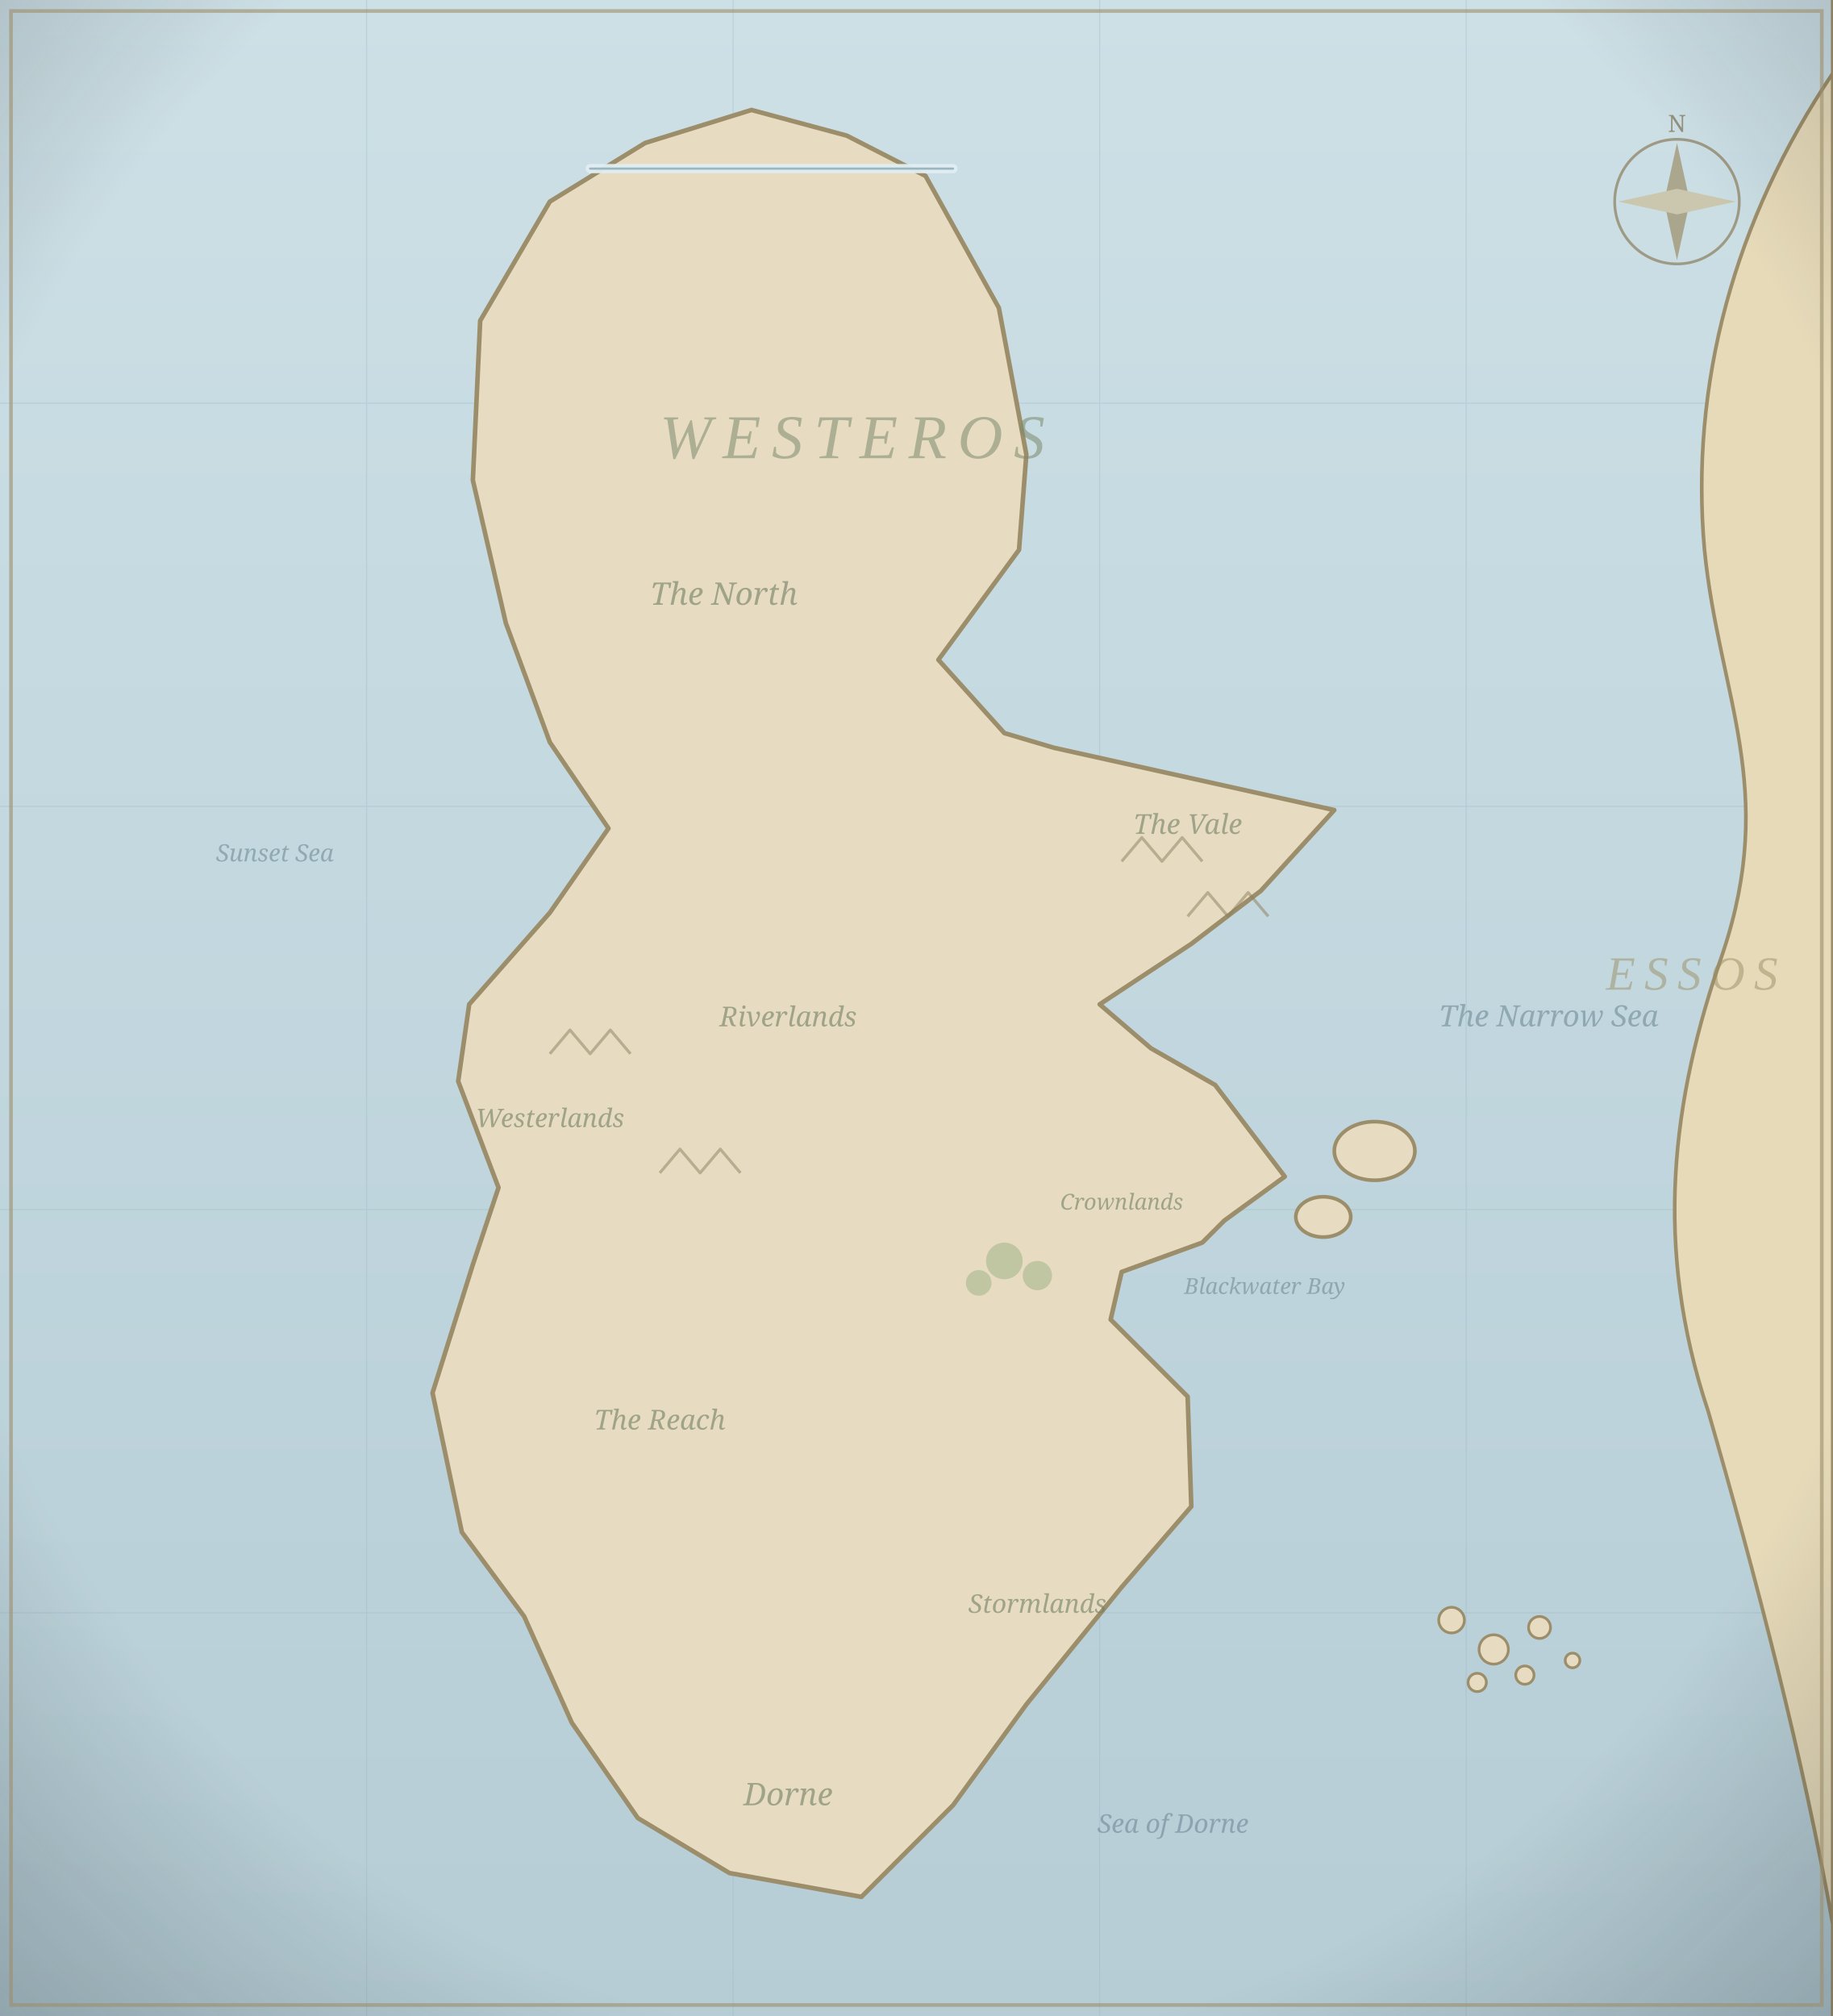
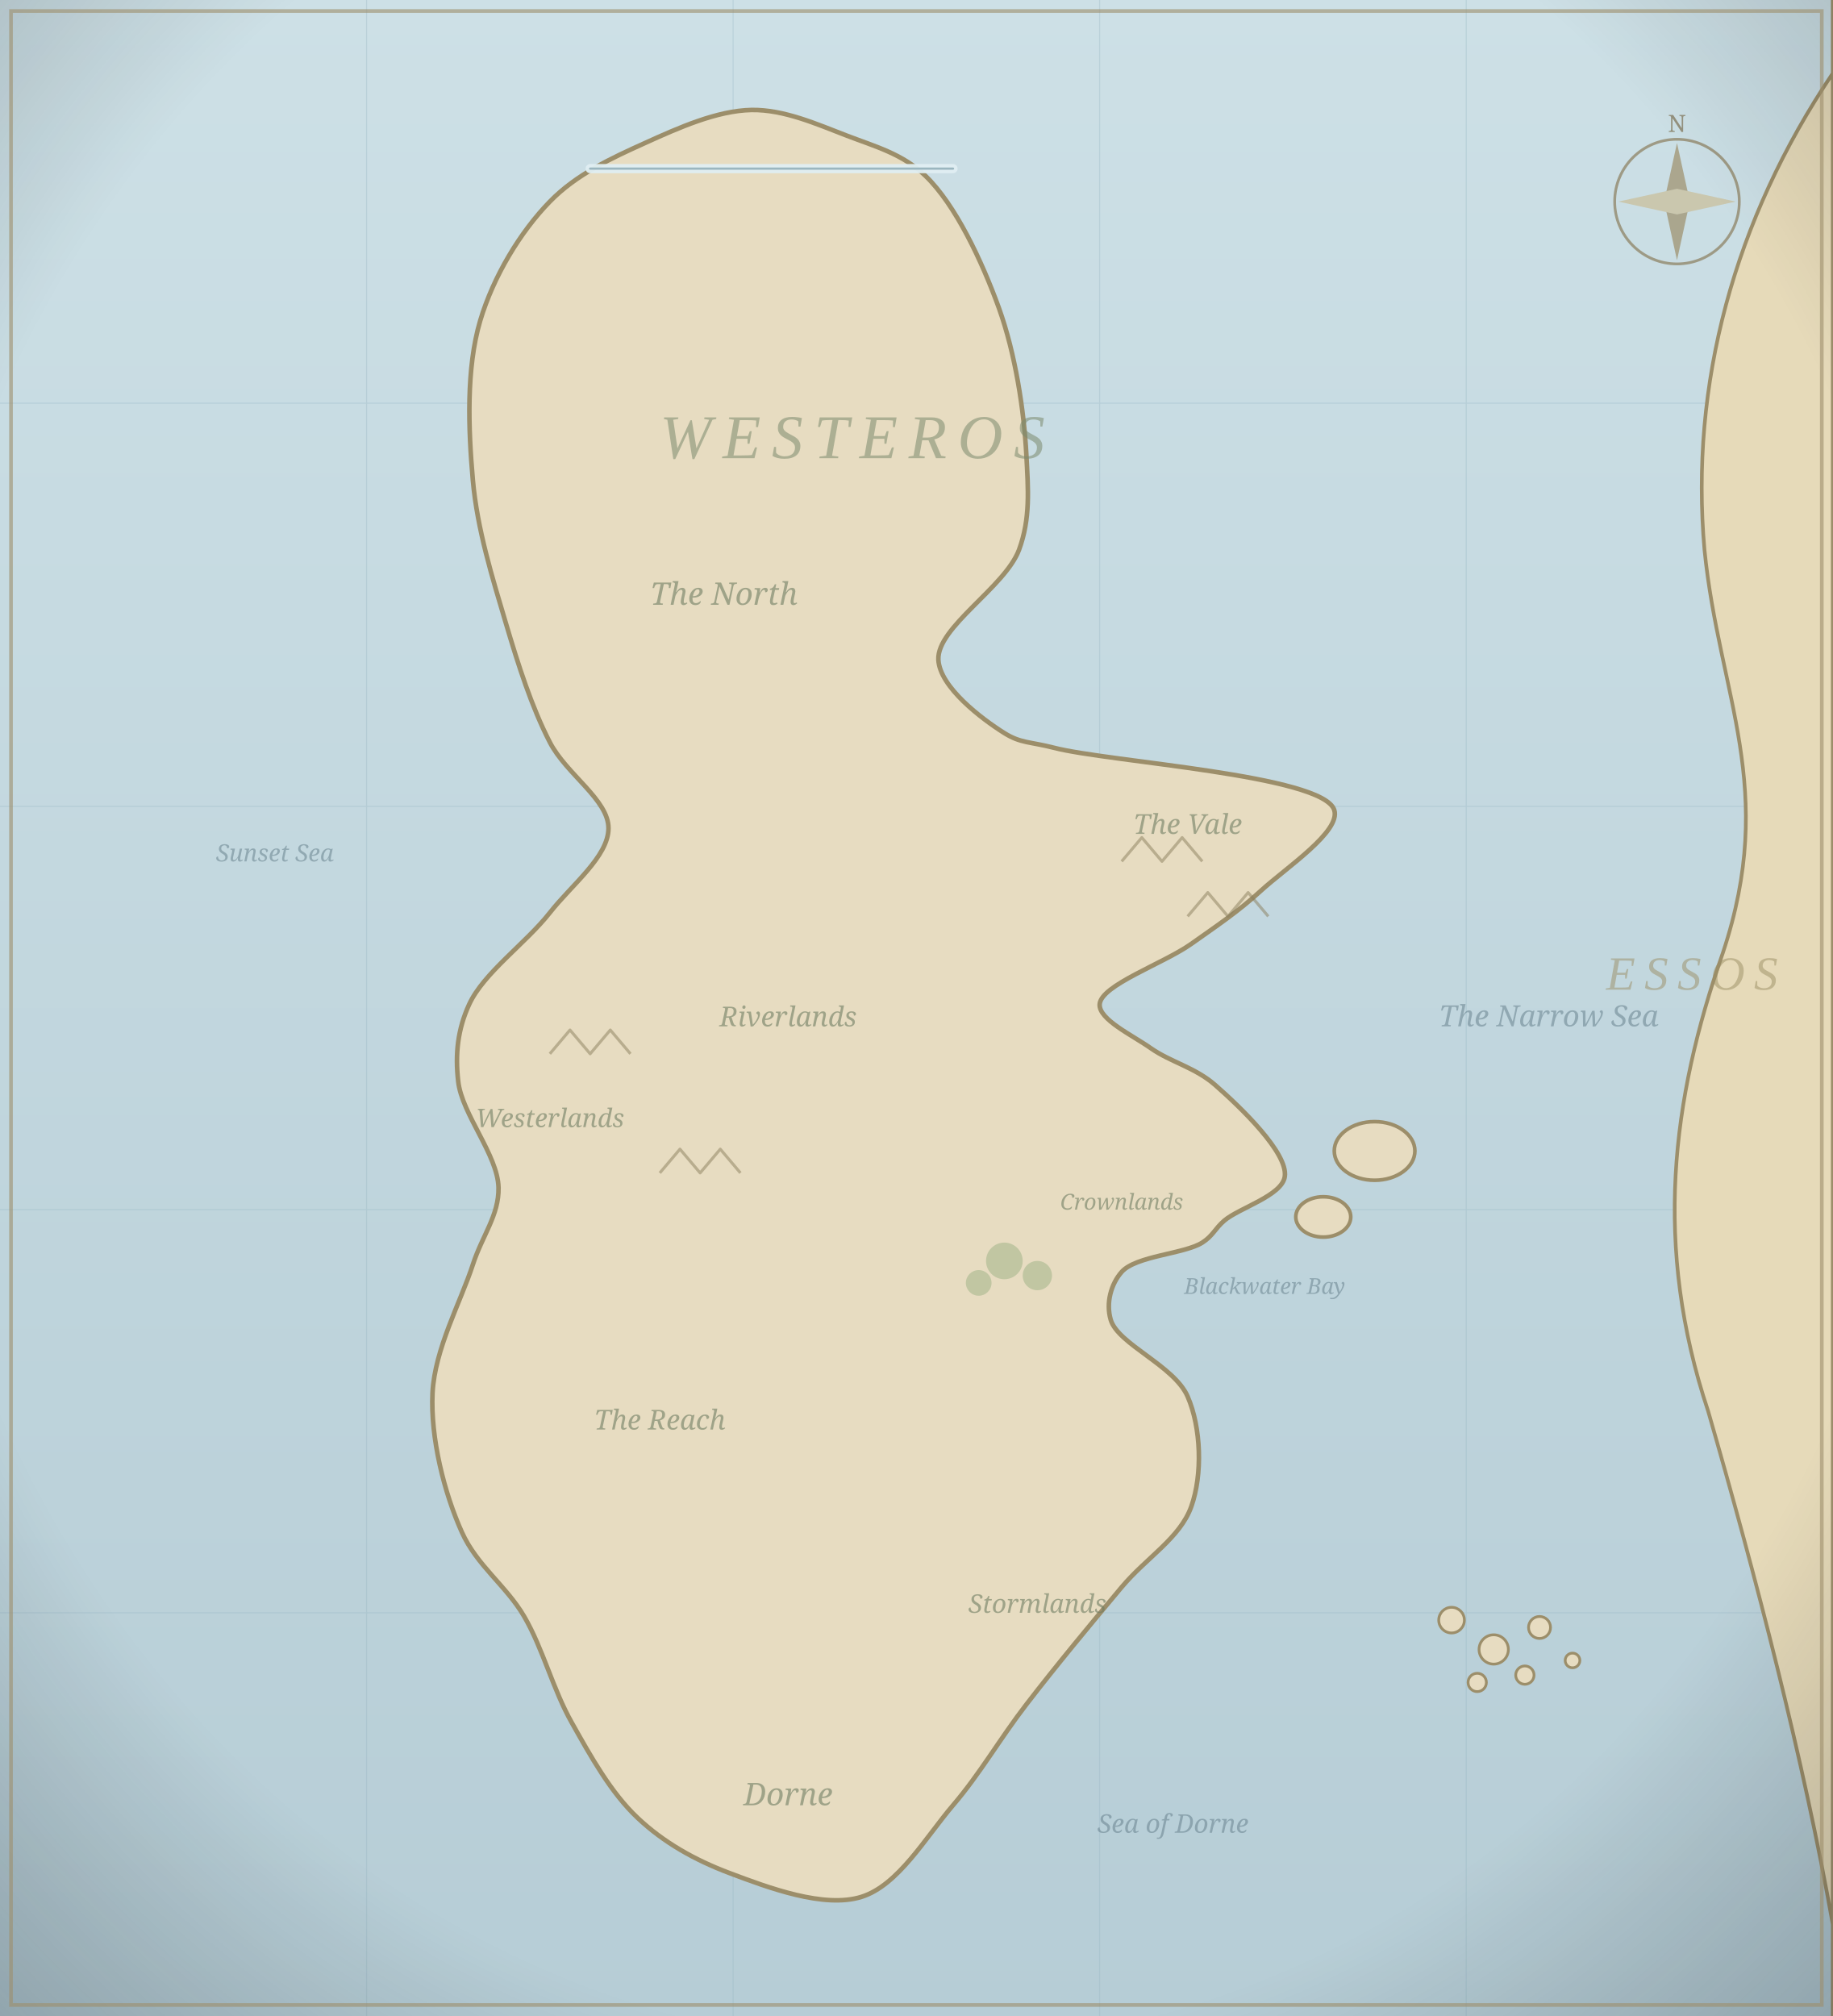
<svg xmlns="http://www.w3.org/2000/svg" width="1000" height="1100" viewBox="0 0 1000 1100">
  <defs>
    <linearGradient id="sea" x1="0" y1="0" x2="0" y2="1">
      <stop offset="0" stop-color="#cde0e6" />
      <stop offset="1" stop-color="#b6cdd6" />
    </linearGradient>
    <radialGradient id="vignette" cx="0.5" cy="0.45" r="0.8">
      <stop offset="0.7" stop-color="#000000" stop-opacity="0" />
      <stop offset="1" stop-color="#1d2a33" stop-opacity="0.3" />
    </radialGradient>
  </defs>
  <rect width="1000" height="1100" fill="url(#sea)" />
  <g stroke="#8fb0bd" stroke-width="0.6" opacity="0.3">
    <path d="M0 220H1000M0 440H1000M0 660H1000M0 880H1000" />
    <path d="M200 0V1100M400 0V1100M600 0V1100M800 0V1100" />
  </g>
  <path d="M1000 40            C946 120 922 210 930 300            C938 380 970 430 940 520            C912 600 902 680 932 770            C958 860 984 960 1000 1050            L1000 1100 L1000 0 Z" fill="#e6dab9" stroke="#9c8e6a" stroke-width="2" />
-   <path d="M262 175            L300 110 L352 78 L410 60 L462 74 L505 96            L545 168 L560 248 L556 300 L512 360            L548 400 L575 408 L728 442 L688 486 L650 515            L600 548 L628 572 L663 592 L701 642 L668 666            L656 678 L612 694 L606 720 L648 762 L650 822            L612 866 L560 930 L520 985 L470 1035 L398 1022            L348 992 L312 940 L286 882 L252 836 L236 760            L258 690 L272 648 L250 590 L256 548 L300 498            L332 452 L300 405 L276 340 L258 262 Z" fill="#e7dcc1" stroke="#9c8e6a" stroke-width="2.5" stroke-linejoin="round" />
+   <path d="M262 175 C269.2 150.8 283.9 126.5 300 110 C314.5 95.1 333.6 86.3 352 78 C370.3 69.7 391.1 60.4 410 60 C427.8 59.7 445.8 67.8 462 74 C477.3 79.9 492.5 83.9 505 96 C521.4 111.8 535.8 142.6 545 168 C554.1 193.3 558.7 224.1 560 248 C561 267.1 562.3 282.9 556 300 C548.4 320.4 511.1 342.3 512 360 C512.8 375 535.7 392.3 548 400 C556.9 405.6 562.2 404.7 575 408 C605.1 415.8 722 422.9 728 442 C731.7 453.7 701.8 473.4 688 486 C675.7 497.3 663.7 505.3 650 515 C634.6 525.9 600.7 537.5 600 548 C599.5 556.3 617.8 564.8 628 572 C638.7 579.5 652 582.4 663 592 C676.7 604 702.9 629.1 701 642 C699.5 652.4 676.1 659.1 668 666 C662.8 670.5 661.8 674.3 656 678 C646.3 684.2 619.8 685.2 612 694 C606.1 700.7 603.4 711 606 720 C609.8 733.4 640.7 745.1 648 762 C655.4 779 656.2 804.6 650 822 C643.9 839.2 625.5 849.9 612 866 C595.9 885.2 575.9 909.3 560 930 C545.5 948.8 534.8 967.7 520 985 C504.9 1002.7 490.1 1028.7 470 1035 C449.6 1041.4 419.2 1030 398 1022 C379.1 1014.9 362.1 1005.3 348 992 C333.3 978.2 322.3 958.3 312 940 C301.6 921.6 296.3 899.7 286 882 C276.2 865.2 260.2 854.3 252 836 C242.4 814.7 234.8 784.7 236 760 C237.2 736 251.4 710.3 258 690 C263.1 674.2 272.3 663.1 272 648 C271.6 630.2 252 608 250 590 C248.3 575.1 249.7 561.7 256 548 C263.9 530.8 286.9 514.7 300 498 C312 482.7 331.9 467.4 332 452 C332.1 436.4 309 422.5 300 405 C290 385.6 282.8 362.9 276 340 C268.7 315.4 260.4 288.9 258 262 C255.5 234 254.3 201 262 175 Z" fill="#e7dcc1" stroke="#9c8e6a" stroke-width="2.5" stroke-linejoin="round" />
  <line x1="322" y1="92" x2="520" y2="92" stroke="#dfeef2" stroke-width="5" stroke-linecap="round" opacity="0.95" />
  <line x1="322" y1="92" x2="520" y2="92" stroke="#9bb6bf" stroke-width="1.2" stroke-linecap="round" />
  <g stroke="#8a7d5c" stroke-width="1.6" fill="none" opacity="0.5" stroke-linejoin="round">
    <path d="M612 470l11-13 11 13 11-13 11 13" />
    <path d="M648 500l11-13 11 13 11-13 11 13" />
    <path d="M300 575l11-13 11 13 11-13 11 13" />
    <path d="M360 640l11-13 11 13 11-13 11 13" />
  </g>
  <g fill="#9bb083" opacity="0.5">
    <circle cx="548" cy="688" r="10" />
    <circle cx="566" cy="696" r="8" />
    <circle cx="534" cy="700" r="7" />
  </g>
  <ellipse cx="750" cy="628" rx="22" ry="16" fill="#e7dcc1" stroke="#9c8e6a" stroke-width="2" />
  <ellipse cx="722" cy="664" rx="15" ry="11" fill="#e7dcc1" stroke="#9c8e6a" stroke-width="2" />
  <g fill="#e7dcc1" stroke="#9c8e6a" stroke-width="1.5">
    <circle cx="792" cy="884" r="7" />
    <circle cx="815" cy="900" r="8" />
    <circle cx="840" cy="888" r="6" />
    <circle cx="832" cy="914" r="5" />
    <circle cx="806" cy="918" r="5" />
    <circle cx="858" cy="906" r="4" />
  </g>
  <g fill="#7c8a6e" font-family="Georgia, 'Times New Roman', serif" font-style="italic">
    <text x="360" y="250" font-size="34" letter-spacing="6" opacity="0.55">WESTEROS</text>
    <text x="970" y="540" font-size="26" letter-spacing="5" text-anchor="end" fill="#9a8d63" opacity="0.5">ESSOS</text>
  </g>
  <g fill="#6f7d63" font-family="Georgia, serif" font-style="italic" opacity="0.6" text-anchor="middle">
    <text x="395" y="330" font-size="17">The North</text>
    <text x="648" y="455" font-size="15">The Vale</text>
    <text x="430" y="560" font-size="15">Riverlands</text>
    <text x="300" y="615" font-size="14">Westerlands</text>
    <text x="360" y="780" font-size="15">The Reach</text>
    <text x="612" y="660" font-size="12">Crownlands</text>
    <text x="566" y="880" font-size="14">Stormlands</text>
    <text x="430" y="985" font-size="17">Dorne</text>
  </g>
  <g fill="#5f7a86" font-family="Georgia, serif" font-style="italic" opacity="0.5" text-anchor="middle">
    <text x="845" y="560" font-size="16">The Narrow Sea</text>
    <text x="690" y="706" font-size="12">Blackwater Bay</text>
    <text x="640" y="1000" font-size="14">Sea of Dorne</text>
    <text x="150" y="470" font-size="13">Sunset Sea</text>
  </g>
  <g transform="translate(915 110)" opacity="0.7">
    <circle r="34" fill="none" stroke="#8a7d5c" stroke-width="1.5" />
    <path d="M0 -32 L7 0 L0 32 L-7 0 Z" fill="#9c8e6a" />
    <path d="M-32 0 L0 7 L32 0 L0 -7 Z" fill="#c9bd97" />
    <text x="0" y="-38" text-anchor="middle" font-family="Georgia, serif" font-size="13" fill="#7c7152">N</text>
  </g>
  <rect width="1000" height="1100" fill="url(#vignette)" />
  <rect x="6" y="6" width="988" height="1088" fill="none" stroke="#9c8e6a" stroke-width="2" opacity="0.6" />
</svg>
